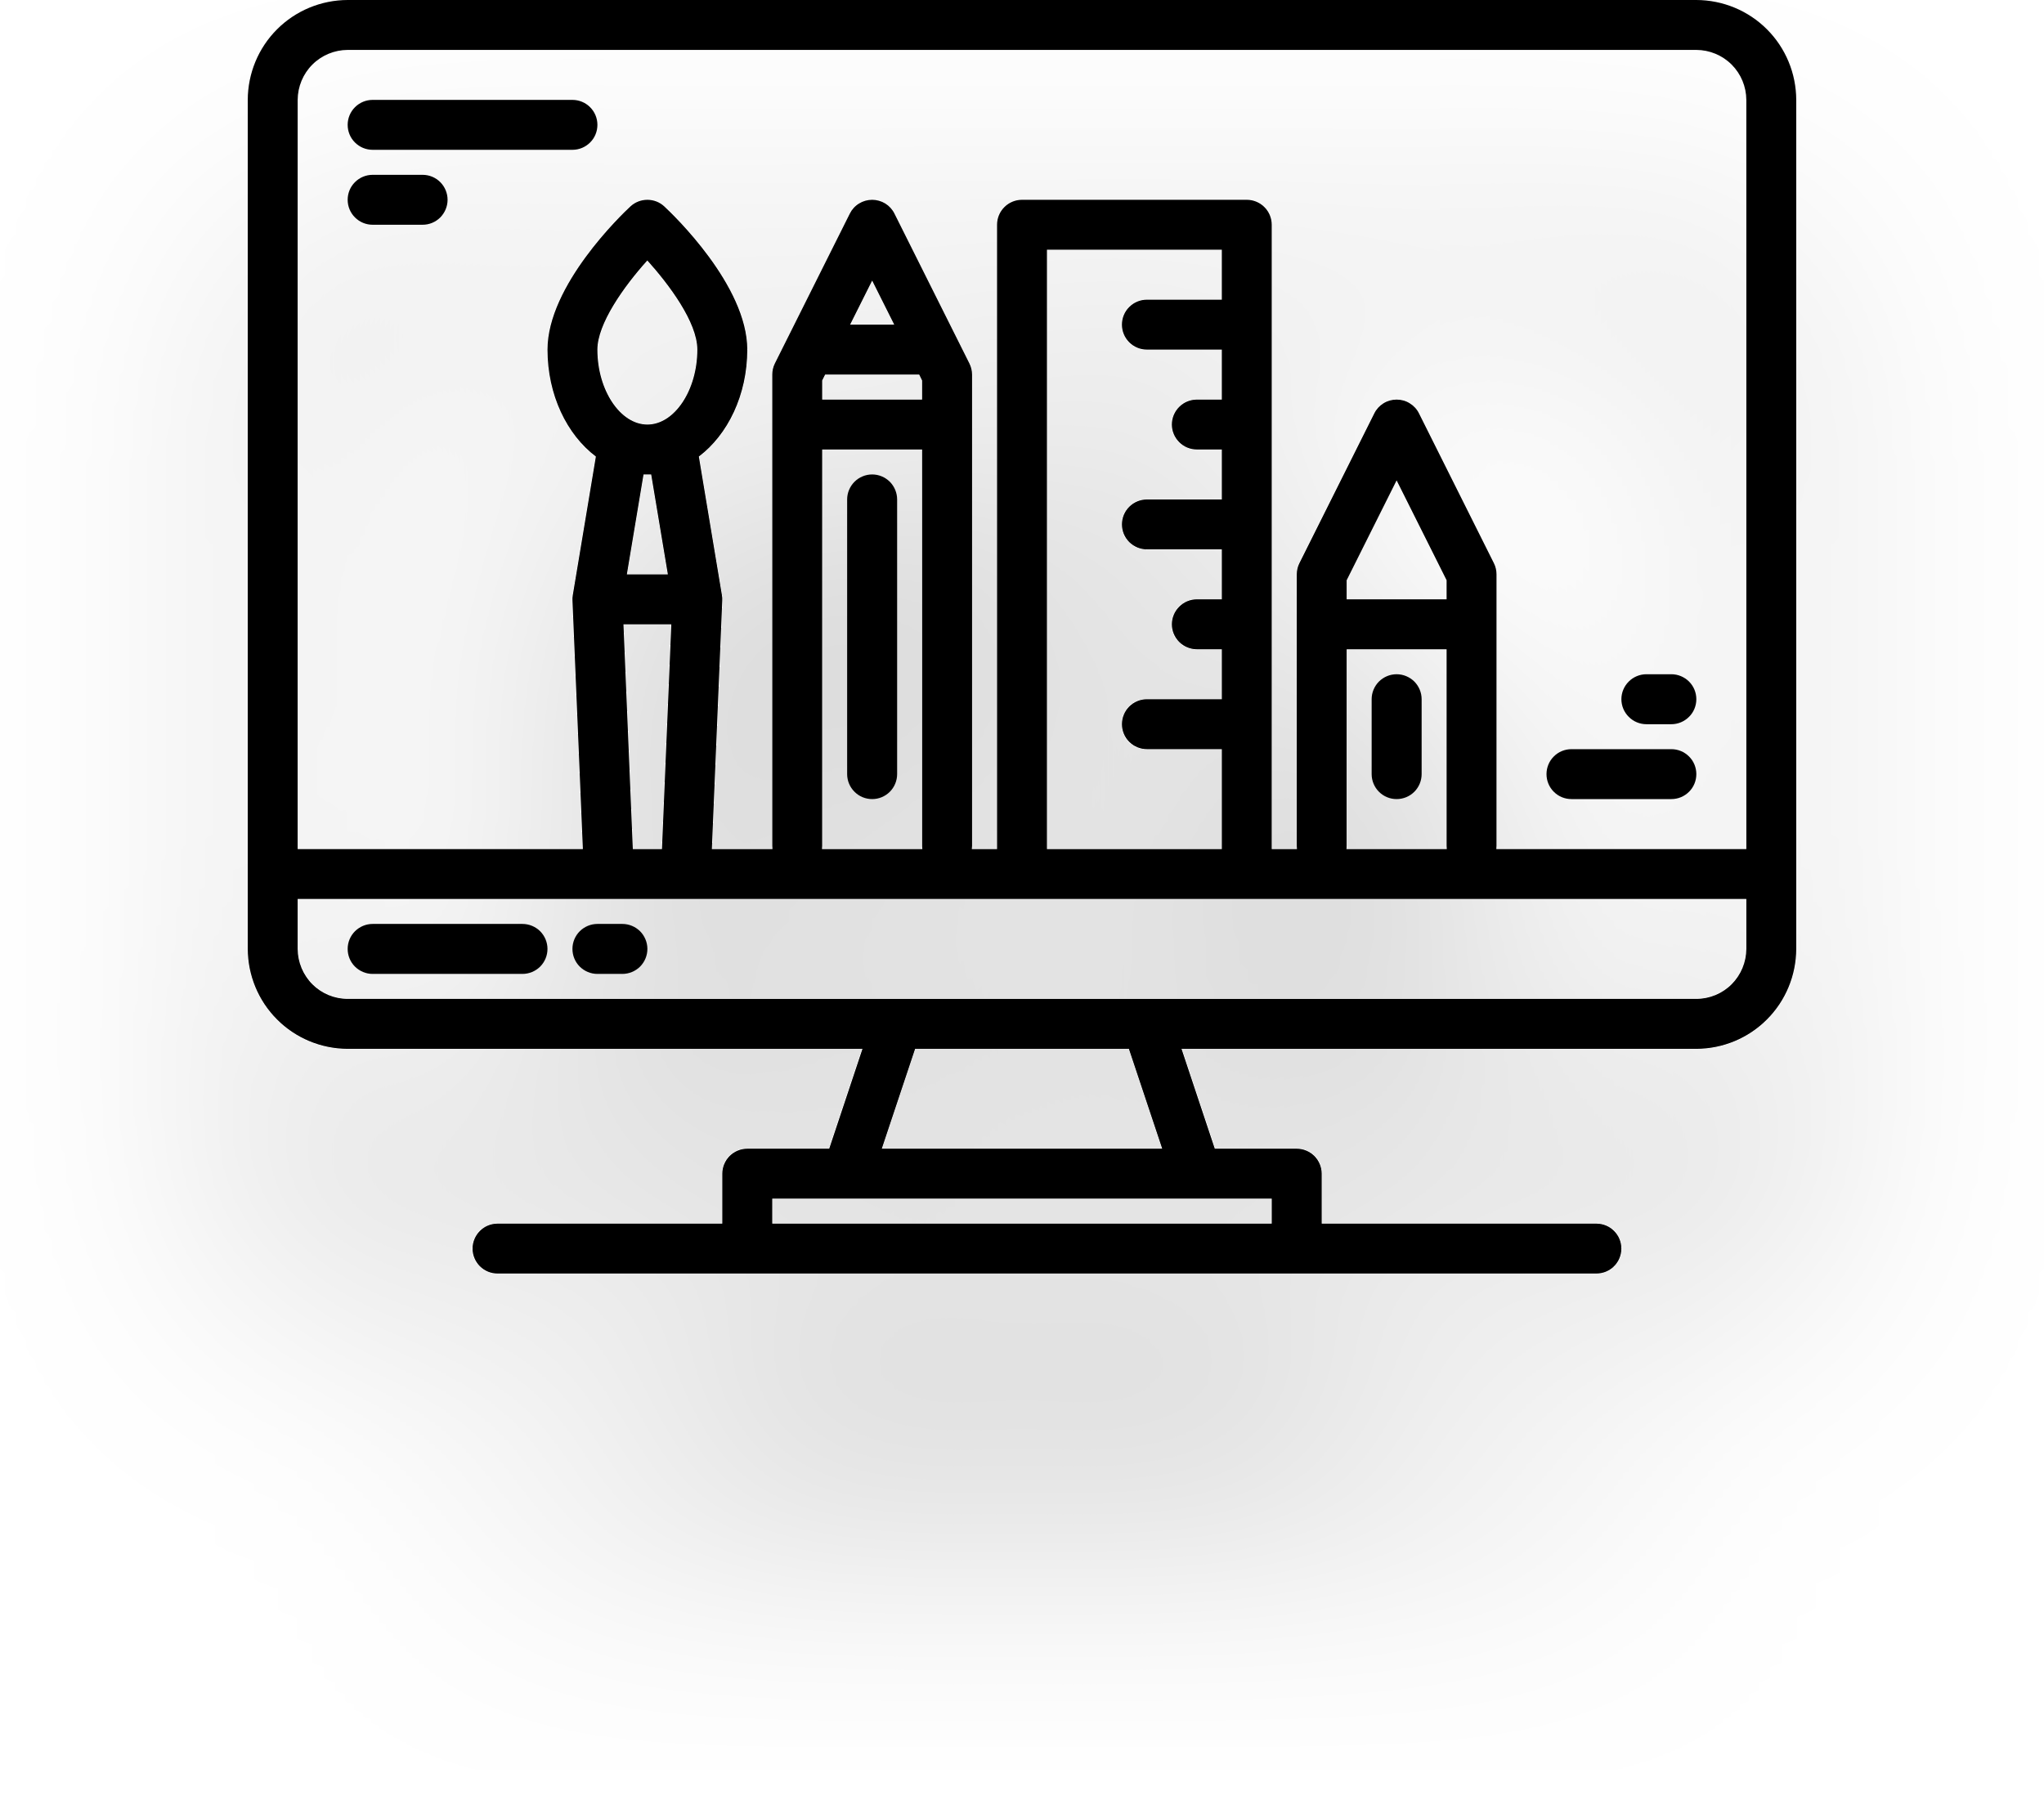
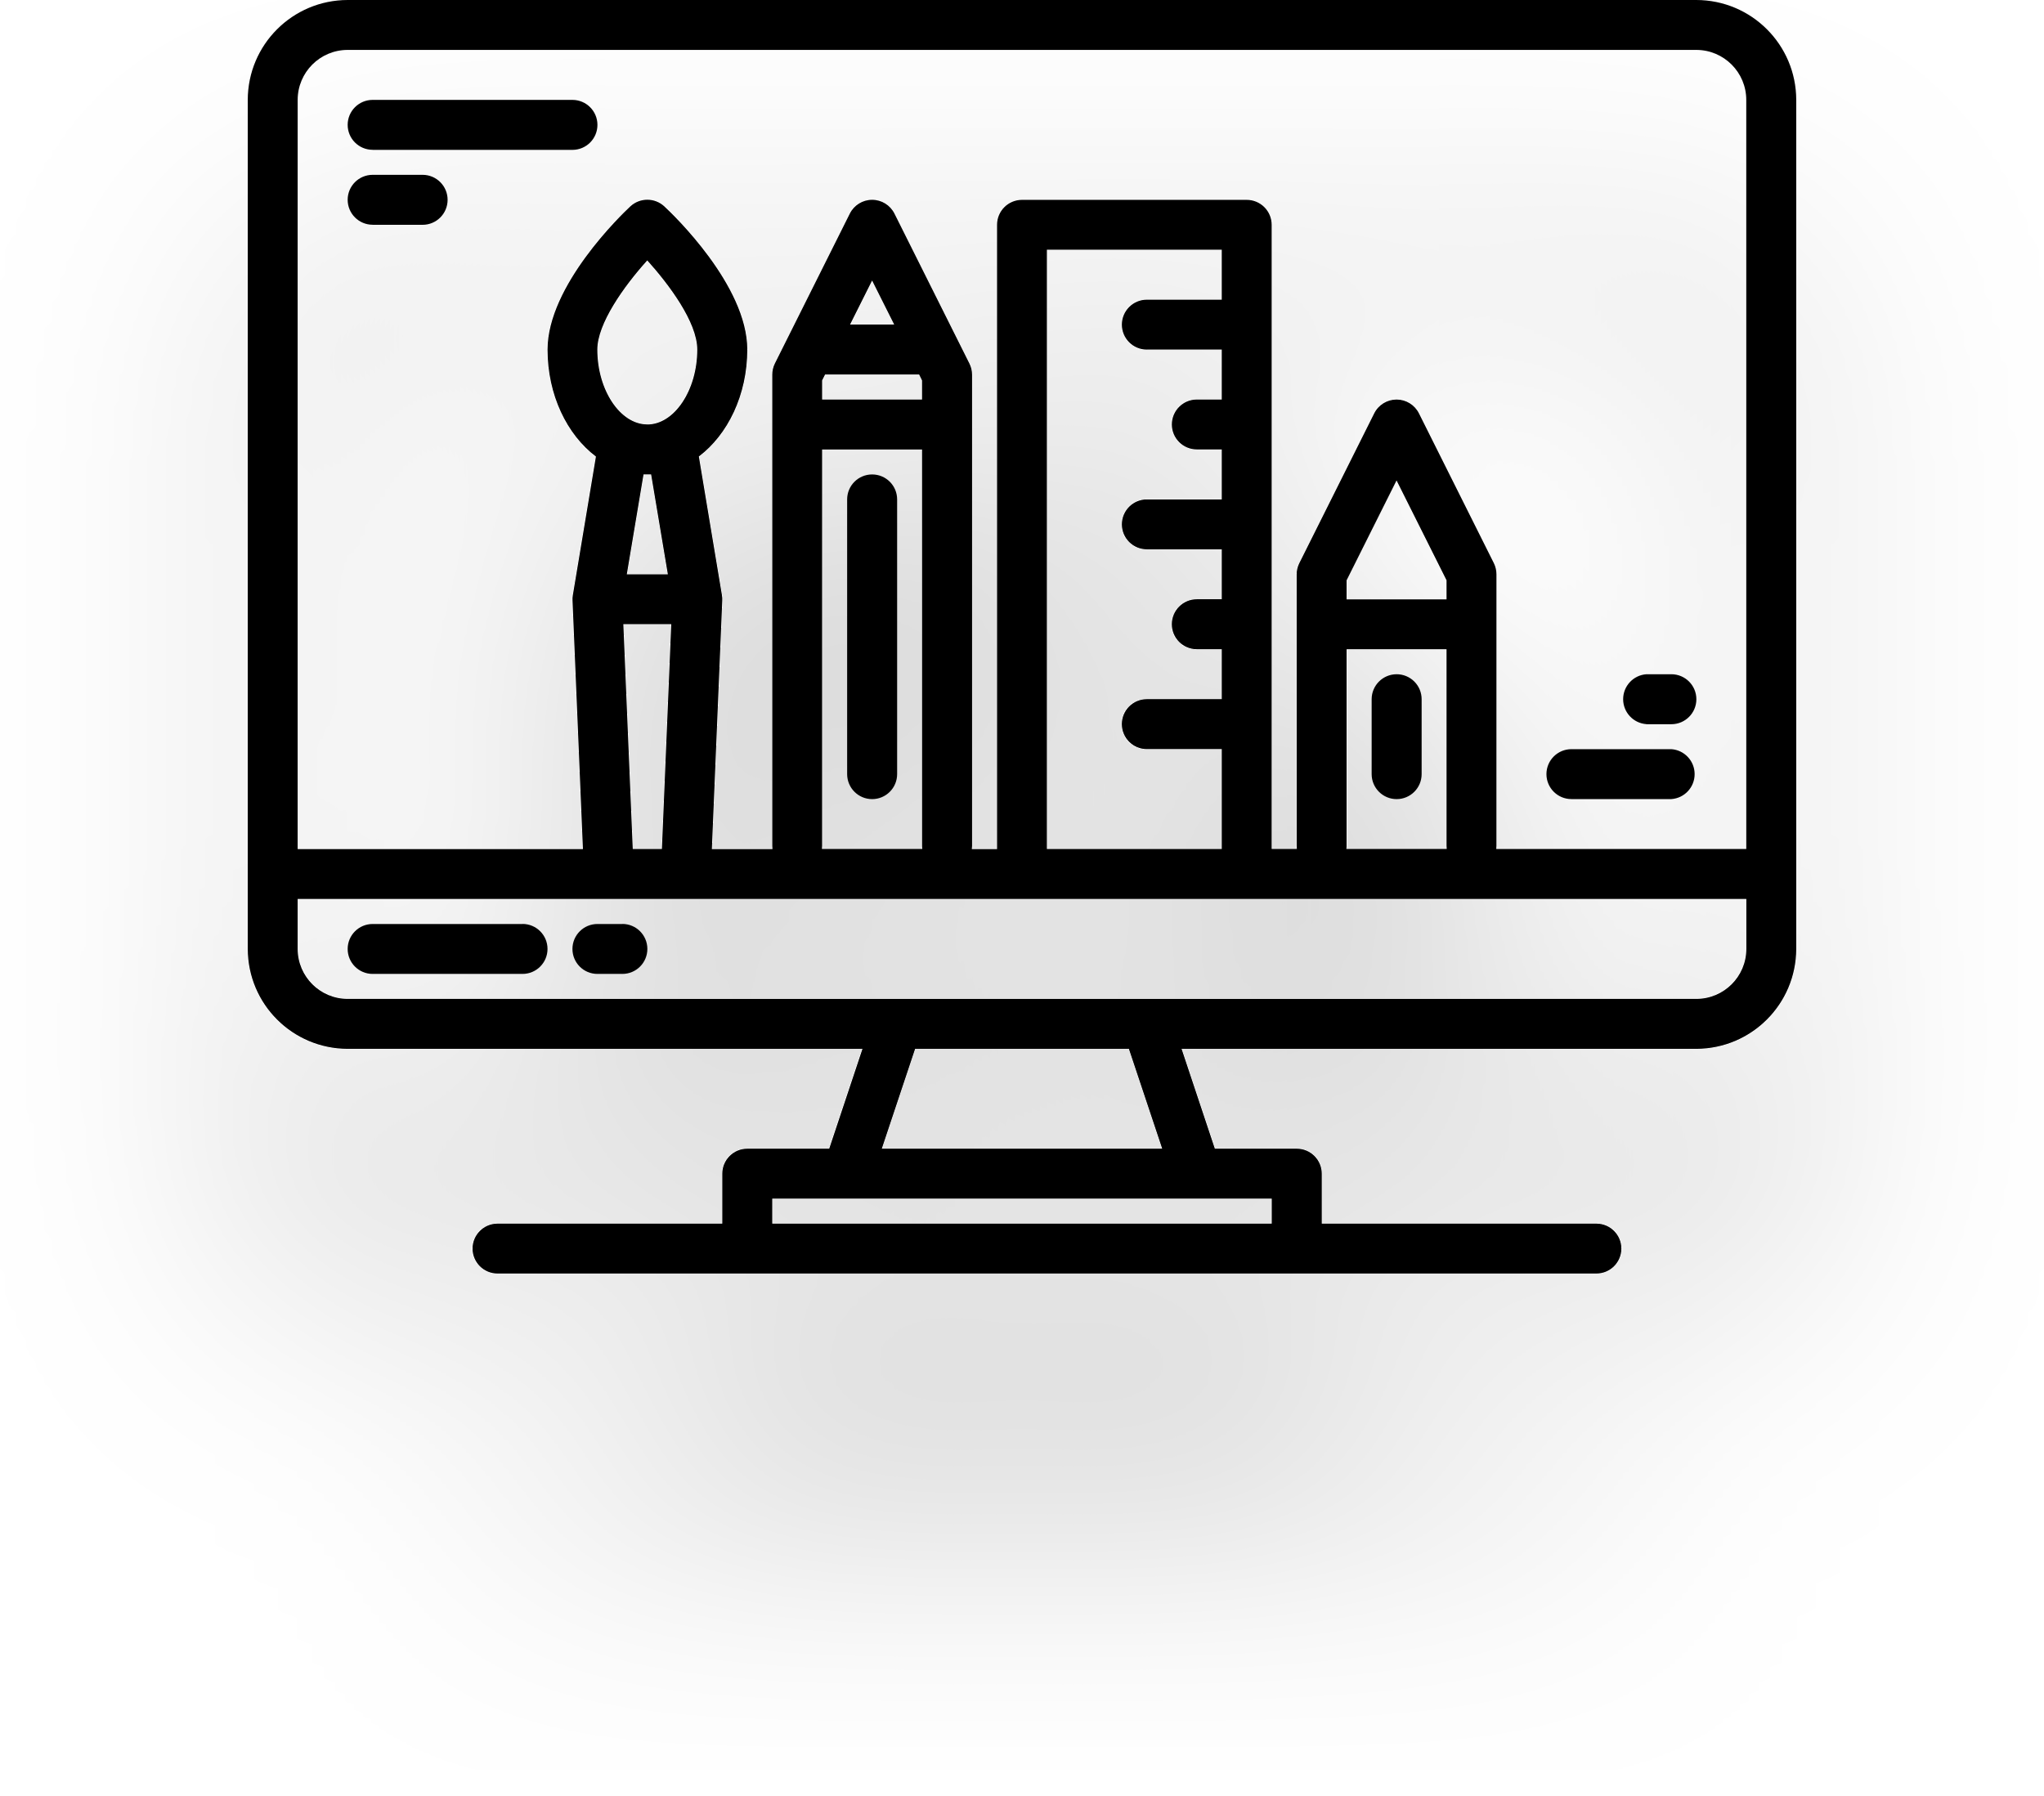
- <svg xmlns="http://www.w3.org/2000/svg" width="33" height="29" viewBox="0 0 33 29" fill="none">
+ <svg xmlns="http://www.w3.org/2000/svg" width="33" height="29" fill="none">
  <g filter="url(#filter0_d_7_86)">
-     <path d="M27.387 0H5.613C5.185 0.001 4.775 0.171 4.473 0.473C4.171 0.775 4.001 1.185 4 1.613V15.323C4.001 15.75 4.171 16.16 4.473 16.462C4.775 16.765 5.185 16.935 5.613 16.936H13.924L13.387 18.548H12.065C11.958 18.548 11.855 18.591 11.779 18.666C11.704 18.742 11.661 18.845 11.661 18.952V19.758H8.032C7.925 19.758 7.823 19.8 7.747 19.876C7.672 19.952 7.629 20.054 7.629 20.161C7.629 20.268 7.672 20.371 7.747 20.446C7.823 20.522 7.925 20.564 8.032 20.564H25.774C25.881 20.564 25.984 20.522 26.059 20.446C26.135 20.371 26.177 20.268 26.177 20.161C26.177 20.054 26.135 19.952 26.059 19.876C25.984 19.8 25.881 19.758 25.774 19.758H21.339V18.952C21.339 18.845 21.296 18.742 21.221 18.666C21.145 18.591 21.042 18.548 20.936 18.548H19.613L19.076 16.936H27.387C27.815 16.935 28.225 16.765 28.527 16.462C28.829 16.16 28.999 15.75 29 15.323V1.613C28.999 1.185 28.829 0.775 28.527 0.473C28.225 0.171 27.815 0.001 27.387 0ZM20.532 19.355V19.758H12.468V19.355H20.532ZM14.237 18.548L14.775 16.936H18.225L18.763 18.548H14.237ZM28.194 15.323C28.193 15.536 28.108 15.741 27.957 15.893C27.806 16.044 27.601 16.129 27.387 16.129H5.613C5.399 16.129 5.194 16.044 5.043 15.893C4.892 15.741 4.807 15.536 4.806 15.323V14.516H28.194V15.323ZM10.838 10.081L10.687 13.71H10.217L10.066 10.081H10.838ZM10.121 9.274L10.39 7.661H10.513L10.782 9.274H10.121ZM10.452 6.855C10.015 6.855 9.645 6.301 9.645 5.645C9.645 5.231 10.068 4.63 10.451 4.206C10.796 4.589 11.258 5.202 11.258 5.645C11.258 6.301 10.889 6.855 10.452 6.855ZM14.84 6.048L14.887 6.144V6.452H13.274V6.144L13.322 6.048H14.84ZM13.725 5.242L14.081 4.531L14.437 5.242H13.725ZM14.887 7.258V13.659C14.887 13.676 14.888 13.693 14.891 13.71H13.271C13.273 13.693 13.274 13.676 13.274 13.659V7.258H14.887ZM18.516 5.645H19.726V6.452H19.323C19.216 6.452 19.113 6.494 19.038 6.57C18.962 6.645 18.919 6.748 18.919 6.855C18.919 6.962 18.962 7.064 19.038 7.14C19.113 7.216 19.216 7.258 19.323 7.258H19.726V8.065H18.516C18.409 8.065 18.307 8.107 18.231 8.183C18.155 8.258 18.113 8.361 18.113 8.468C18.113 8.575 18.155 8.677 18.231 8.753C18.307 8.828 18.409 8.871 18.516 8.871H19.726V9.677H19.323C19.216 9.677 19.113 9.72 19.038 9.796C18.962 9.871 18.919 9.974 18.919 10.081C18.919 10.188 18.962 10.29 19.038 10.366C19.113 10.441 19.216 10.484 19.323 10.484H19.726V11.29H18.516C18.409 11.29 18.307 11.333 18.231 11.408C18.155 11.484 18.113 11.587 18.113 11.694C18.113 11.8 18.155 11.903 18.231 11.979C18.307 12.054 18.409 12.097 18.516 12.097H19.726V13.71H16.903V4.032H19.726V4.839H18.516C18.409 4.839 18.307 4.881 18.231 4.957C18.155 5.032 18.113 5.135 18.113 5.242C18.113 5.349 18.155 5.451 18.231 5.527C18.307 5.603 18.409 5.645 18.516 5.645ZM23.355 10.484V13.659C23.355 13.676 23.356 13.693 23.358 13.71H21.738C21.741 13.693 21.742 13.676 21.742 13.659V10.484H23.355ZM21.742 9.677V9.369L22.548 7.757L23.355 9.369V9.677H21.742ZM28.194 13.71H24.158C24.16 13.693 24.161 13.676 24.161 13.659V9.274C24.161 9.212 24.147 9.15 24.119 9.094L22.909 6.674C22.876 6.607 22.824 6.551 22.76 6.512C22.697 6.472 22.623 6.452 22.548 6.452C22.474 6.452 22.4 6.472 22.336 6.512C22.273 6.551 22.221 6.607 22.188 6.674L20.978 9.094C20.95 9.15 20.936 9.212 20.936 9.274V13.659C20.936 13.676 20.937 13.693 20.939 13.71H20.532V3.629C20.532 3.522 20.49 3.42 20.414 3.344C20.338 3.268 20.236 3.226 20.129 3.226H16.5C16.393 3.226 16.291 3.268 16.215 3.344C16.139 3.42 16.097 3.522 16.097 3.629V13.71H15.69C15.692 13.693 15.693 13.676 15.694 13.659V6.048C15.694 5.986 15.679 5.924 15.651 5.868L14.441 3.449C14.408 3.382 14.356 3.325 14.293 3.286C14.229 3.247 14.155 3.226 14.081 3.226C14.006 3.226 13.932 3.247 13.869 3.286C13.805 3.325 13.753 3.382 13.72 3.449L12.51 5.868C12.482 5.924 12.468 5.986 12.468 6.048V13.659C12.468 13.676 12.469 13.693 12.471 13.71H11.493L11.661 9.694C11.661 9.685 11.661 9.676 11.661 9.666V9.654C11.66 9.64 11.658 9.626 11.656 9.612V9.611L11.283 7.372C11.751 7.019 12.065 6.377 12.065 5.645C12.065 4.609 10.863 3.461 10.726 3.334C10.652 3.264 10.553 3.226 10.452 3.226C10.35 3.226 10.252 3.264 10.177 3.334C10.04 3.461 8.839 4.609 8.839 5.645C8.839 6.377 9.152 7.019 9.62 7.372L9.247 9.611V9.612C9.245 9.626 9.243 9.64 9.242 9.654V9.666C9.242 9.676 9.242 9.685 9.242 9.694L9.41 13.71H4.806V1.613C4.807 1.399 4.892 1.194 5.043 1.043C5.194 0.892 5.399 0.807 5.613 0.806H27.387C27.601 0.807 27.806 0.892 27.957 1.043C28.108 1.194 28.193 1.399 28.194 1.613V13.71Z" fill="black" />
+     <path d="M27.387 0H5.613A1.615 1.615 0 004 1.613v13.71a1.615 1.615 0 001.613 1.613h8.311l-.537 1.612h-1.322a.403.403 0 00-.404.404v.806H8.032a.403.403 0 100 .806h17.742a.403.403 0 000-.806H21.34v-.806a.403.403 0 00-.403-.404h-1.323l-.537-1.612h8.311A1.616 1.616 0 0029 15.323V1.613A1.615 1.615 0 0027.387 0zm-6.855 19.355v.403h-8.064v-.403h8.064zm-6.295-.807l.538-1.612h3.45l.538 1.612h-4.526zm13.957-3.225a.807.807 0 01-.807.806H5.613a.807.807 0 01-.807-.806v-.807h23.388v.807zM10.837 10.08l-.151 3.629h-.47l-.152-3.63h.773zm-.717-.807l.27-1.613h.122l.27 1.613h-.662zm.33-2.42c-.436 0-.806-.553-.806-1.209 0-.414.423-1.015.806-1.439.345.383.807.996.807 1.44 0 .655-.37 1.209-.806 1.209zm4.389-.806l.047.096v.308h-1.613v-.308l.048-.096h1.518zm-1.115-.806l.356-.711.356.71h-.712zm1.162 2.016v6.401c0 .017.001.034.004.05h-1.62a.425.425 0 00.003-.05v-6.4h1.613zm3.63-1.613h1.209v.807h-.403a.403.403 0 100 .806h.403v.807h-1.21a.403.403 0 000 .806h1.21v.806h-.403a.403.403 0 100 .807h.403v.806h-1.21a.403.403 0 000 .807h1.21v1.613h-2.823V4.032h2.823v.807h-1.21a.403.403 0 000 .806zm4.838 4.839v3.175c0 .017.001.034.003.05h-1.62a.405.405 0 00.004-.05v-3.175h1.613zm-1.613-.807V9.37l.806-1.612.807 1.612v.308h-1.613zm6.451 4.033h-4.035a.425.425 0 00.003-.05V9.273a.41.41 0 00-.042-.18l-1.21-2.42a.404.404 0 00-.721 0l-1.21 2.42a.406.406 0 00-.043.18v4.385c0 .017.002.034.004.05h-.407V3.63a.403.403 0 00-.403-.403H16.5a.403.403 0 00-.403.403v10.08h-.407a.405.405 0 00.004-.05V6.05a.406.406 0 00-.043-.181l-1.21-2.42a.403.403 0 00-.721 0l-1.21 2.42a.408.408 0 00-.042.18v7.611c0 .017.001.034.003.05h-.978l.168-4.015v-.04a.377.377 0 00-.005-.042V9.61l-.373-2.239c.468-.353.782-.995.782-1.727 0-1.036-1.202-2.184-1.339-2.311a.404.404 0 00-.55 0C10.04 3.46 8.84 4.609 8.84 5.645c0 .732.313 1.374.781 1.727l-.373 2.239a.404.404 0 00-.005.043v.04l.168 4.016H4.806V1.613a.807.807 0 01.807-.807h21.774a.807.807 0 01.806.807V13.71z" fill="#000" />
  </g>
-   <path d="M8.435 14.919H6.016C5.909 14.919 5.807 14.962 5.731 15.037C5.655 15.113 5.613 15.216 5.613 15.322C5.613 15.43 5.655 15.532 5.731 15.608C5.807 15.683 5.909 15.726 6.016 15.726H8.435C8.542 15.726 8.645 15.683 8.721 15.608C8.796 15.532 8.839 15.43 8.839 15.322C8.839 15.216 8.796 15.113 8.721 15.037C8.645 14.962 8.542 14.919 8.435 14.919Z" fill="black" />
-   <path d="M10.048 14.919H9.645C9.538 14.919 9.436 14.962 9.36 15.037C9.284 15.113 9.242 15.216 9.242 15.322C9.242 15.43 9.284 15.532 9.36 15.608C9.436 15.683 9.538 15.726 9.645 15.726H10.048C10.155 15.726 10.258 15.683 10.334 15.608C10.409 15.532 10.452 15.43 10.452 15.322C10.452 15.216 10.409 15.113 10.334 15.037C10.258 14.962 10.155 14.919 10.048 14.919Z" fill="black" />
-   <path d="M14.081 7.661C13.974 7.661 13.871 7.704 13.796 7.779C13.72 7.855 13.677 7.958 13.677 8.064V12.5C13.677 12.607 13.72 12.71 13.796 12.785C13.871 12.861 13.974 12.903 14.081 12.903C14.188 12.903 14.29 12.861 14.366 12.785C14.441 12.71 14.484 12.607 14.484 12.5V8.064C14.484 7.958 14.441 7.855 14.366 7.779C14.29 7.704 14.188 7.661 14.081 7.661Z" fill="black" />
-   <path d="M22.548 10.887C22.441 10.887 22.339 10.93 22.263 11.005C22.188 11.081 22.145 11.183 22.145 11.29V12.5C22.145 12.607 22.188 12.71 22.263 12.785C22.339 12.861 22.441 12.903 22.548 12.903C22.655 12.903 22.758 12.861 22.834 12.785C22.909 12.71 22.952 12.607 22.952 12.5V11.29C22.952 11.183 22.909 11.081 22.834 11.005C22.758 10.93 22.655 10.887 22.548 10.887Z" fill="black" />
-   <path d="M6.016 2.419H9.242C9.349 2.419 9.451 2.377 9.527 2.301C9.603 2.226 9.645 2.123 9.645 2.016C9.645 1.909 9.603 1.807 9.527 1.731C9.451 1.655 9.349 1.613 9.242 1.613H6.016C5.909 1.613 5.807 1.655 5.731 1.731C5.655 1.807 5.613 1.909 5.613 2.016C5.613 2.123 5.655 2.226 5.731 2.301C5.807 2.377 5.909 2.419 6.016 2.419Z" fill="black" />
-   <path d="M6.016 3.629H6.823C6.93 3.629 7.032 3.587 7.108 3.511C7.183 3.435 7.226 3.333 7.226 3.226C7.226 3.119 7.183 3.016 7.108 2.941C7.032 2.865 6.93 2.823 6.823 2.823H6.016C5.909 2.823 5.807 2.865 5.731 2.941C5.655 3.016 5.613 3.119 5.613 3.226C5.613 3.333 5.655 3.435 5.731 3.511C5.807 3.587 5.909 3.629 6.016 3.629Z" fill="black" />
-   <path d="M25.371 12.903H26.984C27.091 12.903 27.193 12.861 27.269 12.785C27.345 12.71 27.387 12.607 27.387 12.5C27.387 12.393 27.345 12.29 27.269 12.215C27.193 12.139 27.091 12.097 26.984 12.097H25.371C25.264 12.097 25.161 12.139 25.086 12.215C25.01 12.29 24.968 12.393 24.968 12.5C24.968 12.607 25.01 12.71 25.086 12.785C25.161 12.861 25.264 12.903 25.371 12.903Z" fill="black" />
-   <path d="M26.581 11.694H26.984C27.091 11.694 27.193 11.651 27.269 11.575C27.345 11.5 27.387 11.397 27.387 11.29C27.387 11.183 27.345 11.081 27.269 11.005C27.193 10.93 27.091 10.887 26.984 10.887H26.581C26.474 10.887 26.371 10.93 26.296 11.005C26.22 11.081 26.177 11.183 26.177 11.29C26.177 11.397 26.22 11.5 26.296 11.575C26.371 11.651 26.474 11.694 26.581 11.694Z" fill="black" />
+   <path d="M8.435 14.92H6.016a.403.403 0 000 .806h2.42a.403.403 0 000-.807zm1.613 0h-.403a.403.403 0 000 .806h.403a.403.403 0 000-.807zm4.032-7.259a.403.403 0 00-.403.403V12.5a.403.403 0 00.807 0V8.064a.403.403 0 00-.403-.403zm8.468 3.226a.404.404 0 00-.403.403v1.21a.403.403 0 00.807 0v-1.21a.403.403 0 00-.404-.403zM6.016 2.42h3.226a.403.403 0 000-.807H6.016a.403.403 0 100 .806zm0 1.21h.807a.403.403 0 100-.807h-.807a.403.403 0 100 .806zm19.354 9.273h1.614a.404.404 0 000-.806H25.37a.403.403 0 000 .806zm1.21-1.209h.404a.403.403 0 100-.807h-.403a.404.404 0 000 .806z" fill="#000" />
  <defs>
    <filter id="filter0_d_7_86" x="0" y="0" width="33" height="28.565" filterUnits="userSpaceOnUse" color-interpolation-filters="sRGB">
      <feFlood flood-opacity="0" result="BackgroundImageFix" />
-       <feColorMatrix in="SourceAlpha" type="matrix" values="0 0 0 0 0 0 0 0 0 0 0 0 0 0 0 0 0 0 127 0" result="hardAlpha" />
+       <feColorMatrix in="SourceAlpha" values="0 0 0 0 0 0 0 0 0 0 0 0 0 0 0 0 0 0 127 0" result="hardAlpha" />
      <feOffset dy="4" />
      <feGaussianBlur stdDeviation="2" />
      <feComposite in2="hardAlpha" operator="out" />
-       <feColorMatrix type="matrix" values="0 0 0 0 0 0 0 0 0 0 0 0 0 0 0 0 0 0 0.25 0" />
-       <feBlend mode="normal" in2="BackgroundImageFix" result="effect1_dropShadow_7_86" />
-       <feBlend mode="normal" in="SourceGraphic" in2="effect1_dropShadow_7_86" result="shape" />
+       <feColorMatrix values="0 0 0 0 0 0 0 0 0 0 0 0 0 0 0 0 0 0 0.25 0" />
+       <feBlend in2="BackgroundImageFix" result="effect1_dropShadow_7_86" />
+       <feBlend in="SourceGraphic" in2="effect1_dropShadow_7_86" result="shape" />
    </filter>
  </defs>
</svg>
